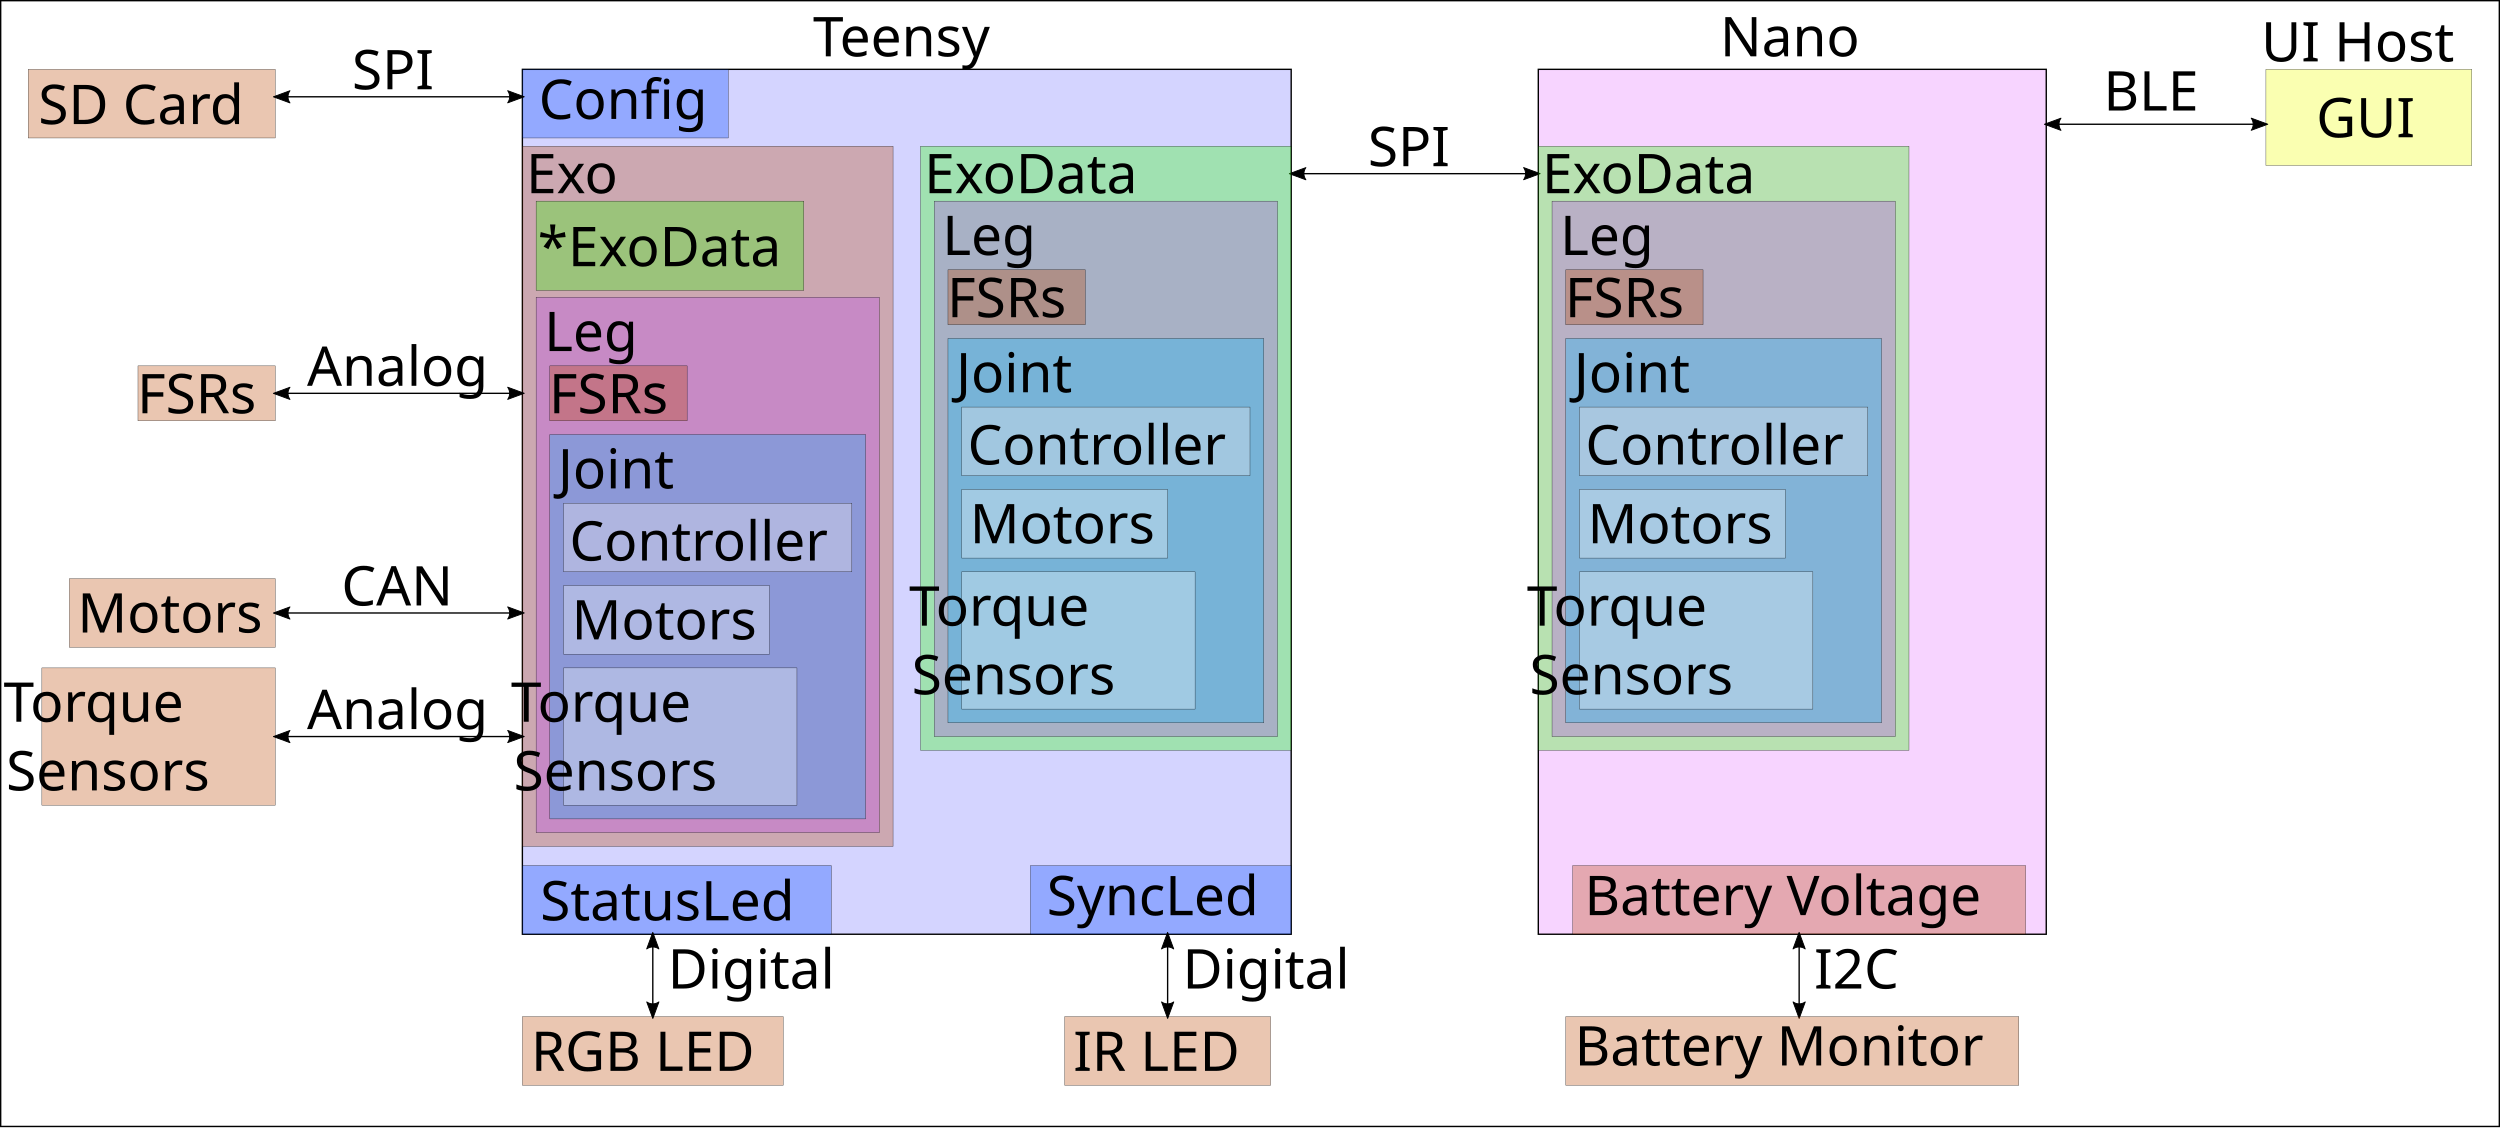
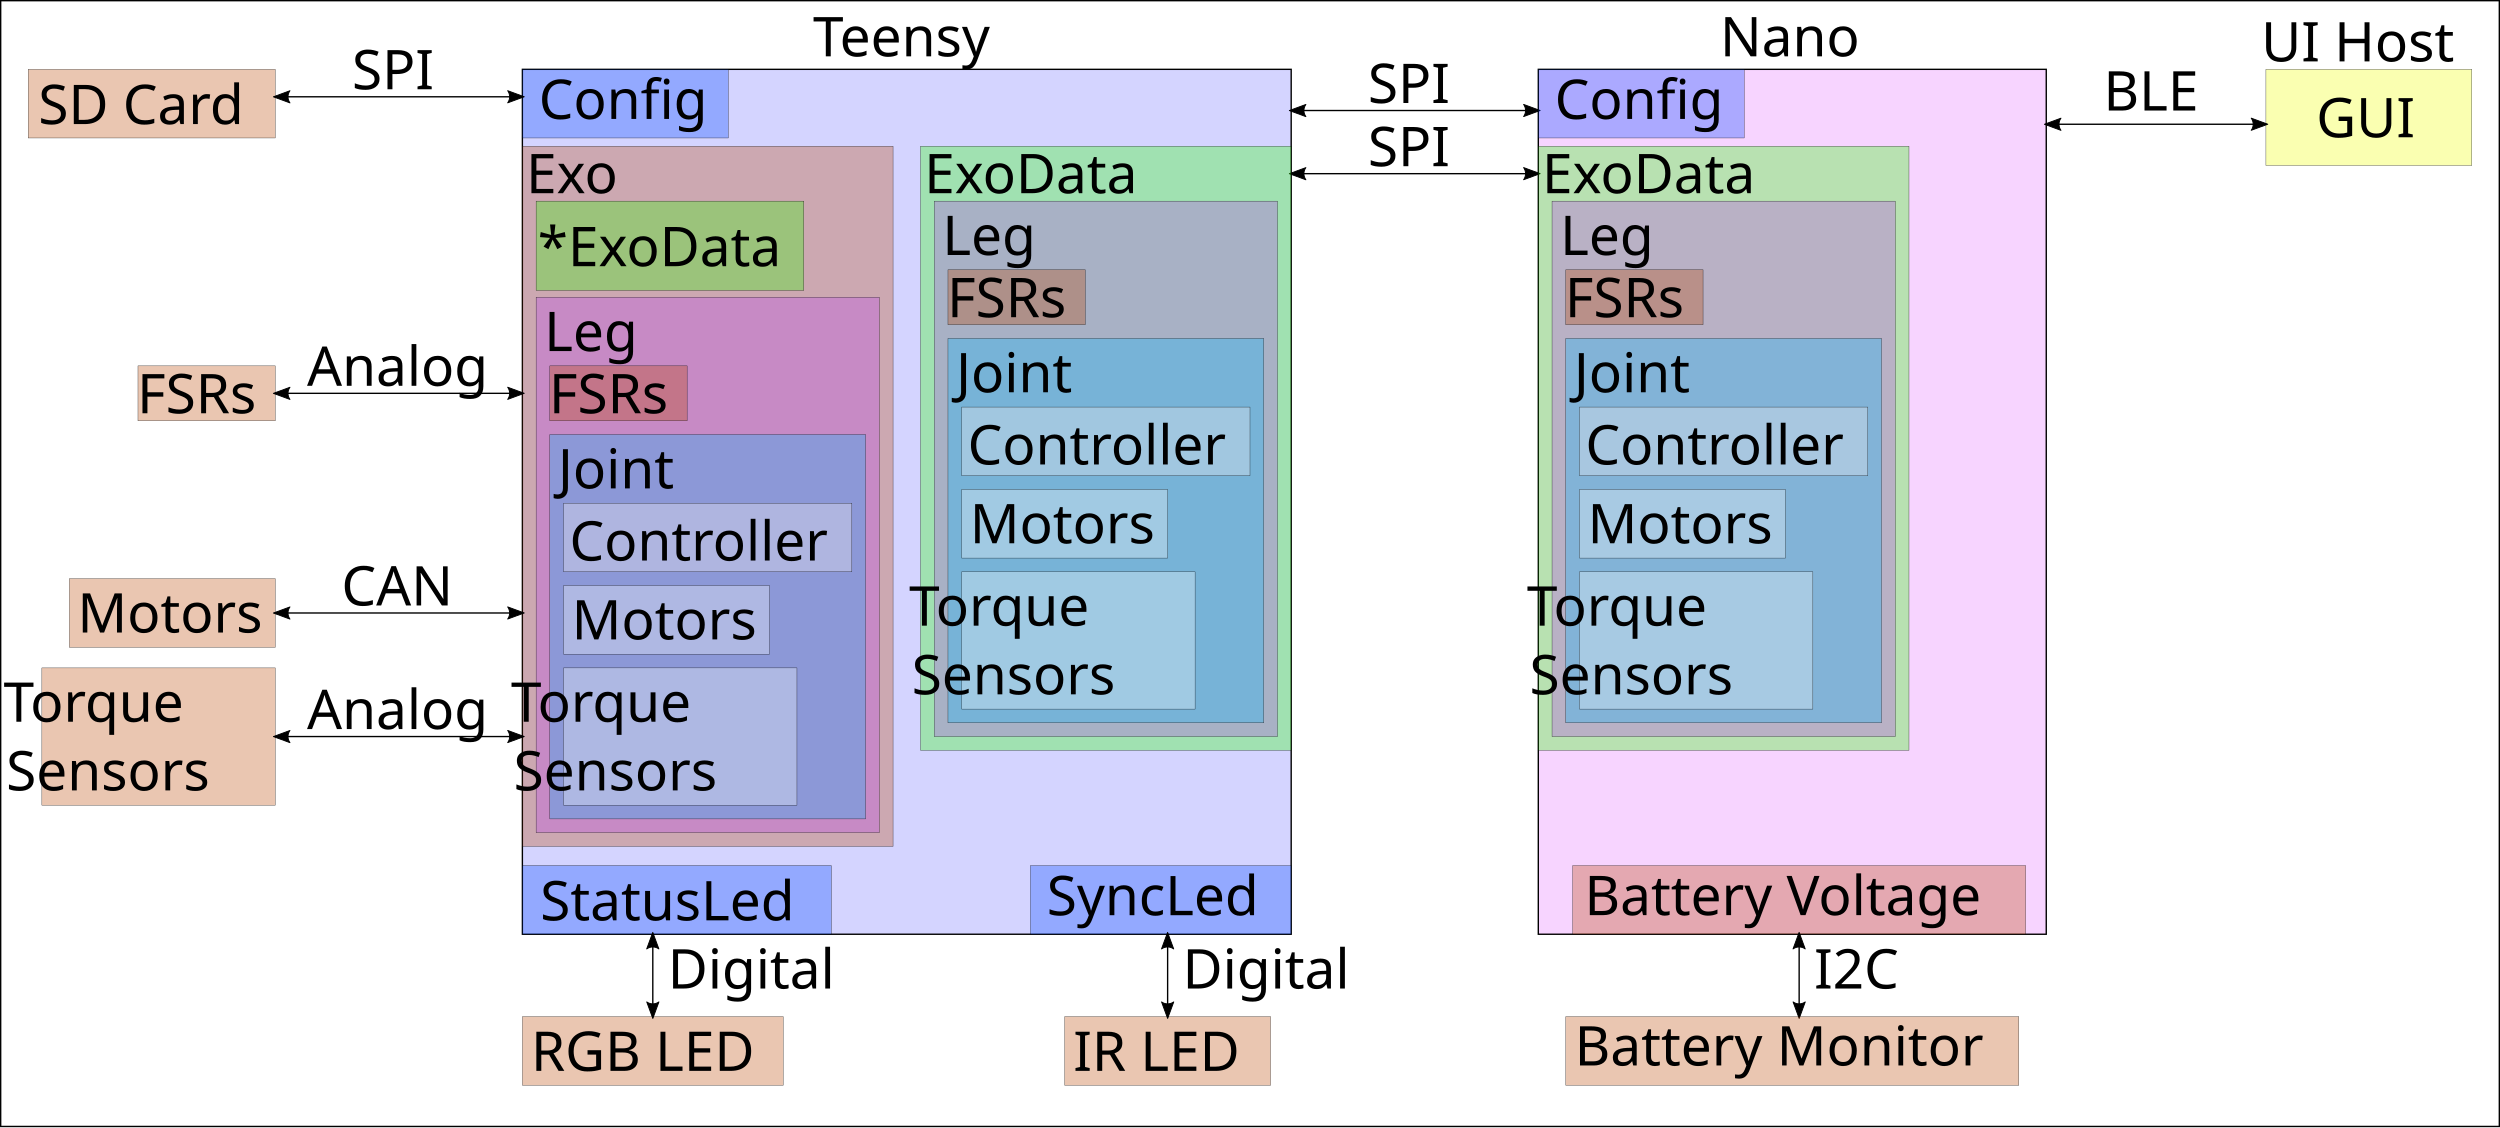
<svg xmlns="http://www.w3.org/2000/svg" width="481.807mm" height="217.223mm" viewBox="0 0 481.807 217.223" version="1.1" id="svg8">
  <defs id="defs2">
    <marker style="overflow:visible" id="Arrow2Lend" refX="0" refY="0" orient="auto">
      <path transform="matrix(-1.1,0,0,-1.1,-1.1,0)" d="M 8.719,4.034 -2.207,0.016 8.719,-4.002 c -1.745,2.372 -1.735,5.617 -6e-7,8.035 z" style="fill:#000000;fill-opacity:1;fill-rule:evenodd;stroke:#000000;stroke-width:0.625;stroke-linejoin:round;stroke-opacity:1" id="path936" />
    </marker>
    <marker style="overflow:visible" id="Arrow2Lstart" refX="0" refY="0" orient="auto">
      <path transform="matrix(1.1,0,0,1.1,1.1,0)" d="M 8.719,4.034 -2.207,0.016 8.719,-4.002 c -1.745,2.372 -1.735,5.617 -6e-7,8.035 z" style="fill:#000000;fill-opacity:1;fill-rule:evenodd;stroke:#000000;stroke-width:0.625;stroke-linejoin:round;stroke-opacity:1" id="path933" />
    </marker>
    <marker style="overflow:visible" id="Arrow2Lstart-1" refX="0" refY="0" orient="auto">
      <path transform="matrix(1.1,0,0,1.1,1.1,0)" d="M 8.719,4.034 -2.207,0.016 8.719,-4.002 c -1.745,2.372 -1.735,5.617 -6e-7,8.035 z" style="fill:#000000;fill-opacity:1;fill-rule:evenodd;stroke:#000000;stroke-width:0.625;stroke-linejoin:round;stroke-opacity:1" id="path933-3" />
    </marker>
    <marker style="overflow:visible" id="Arrow2Lend-1" refX="0" refY="0" orient="auto">
      <path transform="matrix(-1.1,0,0,-1.1,-1.1,0)" d="M 8.719,4.034 -2.207,0.016 8.719,-4.002 c -1.745,2.372 -1.735,5.617 -6e-7,8.035 z" style="fill:#000000;fill-opacity:1;fill-rule:evenodd;stroke:#000000;stroke-width:0.625;stroke-linejoin:round;stroke-opacity:1" id="path936-7" />
    </marker>
    <marker style="overflow:visible" id="Arrow2Lstart-17" refX="0" refY="0" orient="auto">
      <path transform="matrix(1.1,0,0,1.1,1.1,0)" d="M 8.719,4.034 -2.207,0.016 8.719,-4.002 c -1.745,2.372 -1.735,5.617 -6e-7,8.035 z" style="fill:#000000;fill-opacity:1;fill-rule:evenodd;stroke:#000000;stroke-width:0.625;stroke-linejoin:round;stroke-opacity:1" id="path933-9" />
    </marker>
    <marker style="overflow:visible" id="Arrow2Lend-14" refX="0" refY="0" orient="auto">
      <path transform="matrix(-1.1,0,0,-1.1,-1.1,0)" d="M 8.719,4.034 -2.207,0.016 8.719,-4.002 c -1.745,2.372 -1.735,5.617 -6e-7,8.035 z" style="fill:#000000;fill-opacity:1;fill-rule:evenodd;stroke:#000000;stroke-width:0.625;stroke-linejoin:round;stroke-opacity:1" id="path936-0" />
    </marker>
    <marker style="overflow:visible" id="Arrow2Lstart-7" refX="0" refY="0" orient="auto">
      <path transform="matrix(1.1,0,0,1.1,1.1,0)" d="M 8.719,4.034 -2.207,0.016 8.719,-4.002 c -1.745,2.372 -1.735,5.617 -6e-7,8.035 z" style="fill:#000000;fill-opacity:1;fill-rule:evenodd;stroke:#000000;stroke-width:0.625;stroke-linejoin:round;stroke-opacity:1" id="path933-0" />
    </marker>
    <marker style="overflow:visible" id="Arrow2Lend-9" refX="0" refY="0" orient="auto">
      <path transform="matrix(-1.1,0,0,-1.1,-1.1,0)" d="M 8.719,4.034 -2.207,0.016 8.719,-4.002 c -1.745,2.372 -1.735,5.617 -6e-7,8.035 z" style="fill:#000000;fill-opacity:1;fill-rule:evenodd;stroke:#000000;stroke-width:0.625;stroke-linejoin:round;stroke-opacity:1" id="path936-4" />
    </marker>
    <marker style="overflow:visible" id="Arrow2Lstart-7-8" refX="0" refY="0" orient="auto">
      <path transform="matrix(1.1,0,0,1.1,1.1,0)" d="M 8.719,4.034 -2.207,0.016 8.719,-4.002 c -1.745,2.372 -1.735,5.617 -6e-7,8.035 z" style="fill:#000000;fill-opacity:1;fill-rule:evenodd;stroke:#000000;stroke-width:0.625;stroke-linejoin:round;stroke-opacity:1" id="path933-0-4" />
    </marker>
    <marker style="overflow:visible" id="Arrow2Lend-9-6" refX="0" refY="0" orient="auto">
      <path transform="matrix(-1.1,0,0,-1.1,-1.1,0)" d="M 8.719,4.034 -2.207,0.016 8.719,-4.002 c -1.745,2.372 -1.735,5.617 -6e-7,8.035 z" style="fill:#000000;fill-opacity:1;fill-rule:evenodd;stroke:#000000;stroke-width:0.625;stroke-linejoin:round;stroke-opacity:1" id="path936-4-8" />
    </marker>
    <marker style="overflow:visible" id="Arrow2Lstart-7-8-3" refX="0" refY="0" orient="auto">
      <path transform="matrix(1.1,0,0,1.1,1.1,0)" d="M 8.719,4.034 -2.207,0.016 8.719,-4.002 c -1.745,2.372 -1.735,5.617 -6e-7,8.035 z" style="fill:#000000;fill-opacity:1;fill-rule:evenodd;stroke:#000000;stroke-width:0.625;stroke-linejoin:round;stroke-opacity:1" id="path933-0-4-3" />
    </marker>
    <marker style="overflow:visible" id="Arrow2Lend-9-6-4" refX="0" refY="0" orient="auto">
      <path transform="matrix(-1.1,0,0,-1.1,-1.1,0)" d="M 8.719,4.034 -2.207,0.016 8.719,-4.002 c -1.745,2.372 -1.735,5.617 -6e-7,8.035 z" style="fill:#000000;fill-opacity:1;fill-rule:evenodd;stroke:#000000;stroke-width:0.625;stroke-linejoin:round;stroke-opacity:1" id="path936-4-8-0" />
    </marker>
    <marker style="overflow:visible" id="Arrow2Lstart-0" refX="0" refY="0" orient="auto">
      <path transform="matrix(1.1,0,0,1.1,1.1,0)" d="M 8.719,4.034 -2.207,0.016 8.719,-4.002 c -1.745,2.372 -1.735,5.617 -6e-7,8.035 z" style="fill:#000000;fill-opacity:1;fill-rule:evenodd;stroke:#000000;stroke-width:0.625;stroke-linejoin:round;stroke-opacity:1" id="path933-2" />
    </marker>
    <marker style="overflow:visible" id="Arrow2Lend-95" refX="0" refY="0" orient="auto">
      <path transform="matrix(-1.1,0,0,-1.1,-1.1,0)" d="M 8.719,4.034 -2.207,0.016 8.719,-4.002 c -1.745,2.372 -1.735,5.617 -6e-7,8.035 z" style="fill:#000000;fill-opacity:1;fill-rule:evenodd;stroke:#000000;stroke-width:0.625;stroke-linejoin:round;stroke-opacity:1" id="path936-06" />
    </marker>
    <marker style="overflow:visible" id="Arrow2Lstart-2" refX="0" refY="0" orient="auto">
      <path transform="matrix(1.1,0,0,1.1,1.1,0)" d="M 8.719,4.034 -2.207,0.016 8.719,-4.002 c -1.745,2.372 -1.735,5.617 -6e-7,8.035 z" style="fill:#000000;fill-opacity:1;fill-rule:evenodd;stroke:#000000;stroke-width:0.625;stroke-linejoin:round;stroke-opacity:1" id="path933-8" />
    </marker>
    <marker style="overflow:visible" id="Arrow2Lend-19" refX="0" refY="0" orient="auto">
      <path transform="matrix(-1.1,0,0,-1.1,-1.1,0)" d="M 8.719,4.034 -2.207,0.016 8.719,-4.002 c -1.745,2.372 -1.735,5.617 -6e-7,8.035 z" style="fill:#000000;fill-opacity:1;fill-rule:evenodd;stroke:#000000;stroke-width:0.625;stroke-linejoin:round;stroke-opacity:1" id="path936-2" />
    </marker>
    <marker style="overflow:visible" id="Arrow2Lstart-2-2" refX="0" refY="0" orient="auto">
      <path transform="matrix(1.1,0,0,1.1,1.1,0)" d="M 8.719,4.034 -2.207,0.016 8.719,-4.002 c -1.745,2.372 -1.735,5.617 -6e-7,8.035 z" style="fill:#000000;fill-opacity:1;fill-rule:evenodd;stroke:#000000;stroke-width:0.625;stroke-linejoin:round;stroke-opacity:1" id="path933-8-4" />
    </marker>
    <marker style="overflow:visible" id="Arrow2Lend-19-3" refX="0" refY="0" orient="auto">
      <path transform="matrix(-1.1,0,0,-1.1,-1.1,0)" d="M 8.719,4.034 -2.207,0.016 8.719,-4.002 c -1.745,2.372 -1.735,5.617 -6e-7,8.035 z" style="fill:#000000;fill-opacity:1;fill-rule:evenodd;stroke:#000000;stroke-width:0.625;stroke-linejoin:round;stroke-opacity:1" id="path936-2-5" />
    </marker>
    <marker style="overflow:visible" id="Arrow2Lstart-2-2-2" refX="0" refY="0" orient="auto">
      <path transform="matrix(1.1,0,0,1.1,1.1,0)" d="M 8.719,4.034 -2.207,0.016 8.719,-4.002 c -1.745,2.372 -1.735,5.617 -6e-7,8.035 z" style="fill:#000000;fill-opacity:1;fill-rule:evenodd;stroke:#000000;stroke-width:0.625;stroke-linejoin:round;stroke-opacity:1" id="path933-8-4-7" />
    </marker>
    <marker style="overflow:visible" id="Arrow2Lend-19-3-7" refX="0" refY="0" orient="auto">
      <path transform="matrix(-1.1,0,0,-1.1,-1.1,0)" d="M 8.719,4.034 -2.207,0.016 8.719,-4.002 c -1.745,2.372 -1.735,5.617 -6e-7,8.035 z" style="fill:#000000;fill-opacity:1;fill-rule:evenodd;stroke:#000000;stroke-width:0.625;stroke-linejoin:round;stroke-opacity:1" id="path936-2-5-2" />
+     </marker>
+     <marker style="overflow:visible" id="Arrow2Lstart-72" refX="0" refY="0" orient="auto">
+       <path transform="matrix(1.1,0,0,1.1,1.1,0)" d="M 8.719,4.034 -2.207,0.016 8.719,-4.002 c -1.745,2.372 -1.735,5.617 -6e-7,8.035 z" style="fill:#000000;fill-opacity:1;fill-rule:evenodd;stroke:#000000;stroke-width:0.625;stroke-linejoin:round;stroke-opacity:1" id="path933-94" />
+     </marker>
+     <marker style="overflow:visible" id="Arrow2Lend-5" refX="0" refY="0" orient="auto">
+       <path transform="matrix(-1.1,0,0,-1.1,-1.1,0)" d="M 8.719,4.034 -2.207,0.016 8.719,-4.002 c -1.745,2.372 -1.735,5.617 -6e-7,8.035 z" style="fill:#000000;fill-opacity:1;fill-rule:evenodd;stroke:#000000;stroke-width:0.625;stroke-linejoin:round;stroke-opacity:1" id="path936-8" />
    </marker>
  </defs>
  <g id="layer1" transform="translate(143.0075,-15.7425)">
    <rect style="fill:#ffffff;fill-opacity:1;stroke:#000000;stroke-width:0.265;stroke-miterlimit:4;stroke-dasharray:none;stroke-opacity:1" id="rect4505" width="481.542" height="216.958" x="-142.875" y="15.875" />
    <rect style="fill:#0000ff;fill-opacity:0.169;fill-rule:evenodd;stroke:#000000;stroke-width:0.267;stroke-opacity:1" id="rect10" width="148.167" height="166.688" x="-42.333" y="29.104" />
    <rect style="fill:#d400ff;fill-opacity:0.169;fill-rule:evenodd;stroke:#000000;stroke-width:0.267;stroke-opacity:1" id="rect10-5" width="97.896" height="166.688" x="153.458" y="29.104" />
    <text xml:space="preserve" style="font-style:normal;font-weight:normal;font-size:10.583px;line-height:1.25;font-family:sans-serif;fill:#000000;fill-opacity:1;stroke:none;stroke-width:0.265" x="13.674" y="26.595" id="text859">
      <tspan id="tspan857" x="13.674" y="26.595" style="stroke-width:0.265">Teensy</tspan>
    </text>
    <text xml:space="preserve" style="font-style:normal;font-weight:normal;font-size:10.583px;line-height:1.25;font-family:sans-serif;fill:#000000;fill-opacity:1;stroke:none;stroke-width:0.265" x="188.467" y="26.595" id="text859-0">
      <tspan id="tspan857-0" x="188.467" y="26.595" style="stroke-width:0.265">Nano</tspan>
    </text>
    <text xml:space="preserve" style="font-style:normal;font-weight:normal;font-size:10.583px;line-height:1.25;font-family:sans-serif;fill:#000000;fill-opacity:1;stroke:none;stroke-width:0.265" x="292.773" y="27.58" id="text887">
      <tspan id="tspan885" x="292.773" y="27.58" style="stroke-width:0.265">UI Host</tspan>
    </text>
    <rect style="fill:#efff00;fill-opacity:0.305;fill-rule:evenodd;stroke:#000000;stroke-width:0.057;stroke-opacity:1" id="rect10-5-7" width="39.687" height="18.521" x="293.688" y="29.104" />
    <text xml:space="preserve" style="font-style:normal;font-weight:normal;font-size:10.583px;line-height:1.25;font-family:sans-serif;fill:#000000;fill-opacity:1;stroke:none;stroke-width:0.265" x="303.385" y="42.202" id="text911">
      <tspan id="tspan909" x="303.385" y="42.202" style="stroke-width:0.265">GUI</tspan>
    </text>
    <g id="g2566" transform="translate(3.3333333e-6,11.64167)">
      <path style="fill:none;stroke:#000000;stroke-width:0.265;stroke-linecap:butt;stroke-linejoin:miter;stroke-miterlimit:4;stroke-dasharray:none;stroke-opacity:1;marker-start:url(#Arrow2Lstart);marker-end:url(#Arrow2Lend)" d="m 105.833,37.571 h 47.625" id="path913" />
      <text xml:space="preserve" style="font-style:normal;font-weight:normal;font-size:10.583px;line-height:1.25;font-family:sans-serif;fill:#000000;fill-opacity:1;stroke:none;stroke-width:0.265" x="120.618" y="36.126" id="text1231">
        <tspan id="tspan1229" x="120.618" y="36.126" style="stroke-width:0.265">SPI</tspan>
      </text>
+       <path style="fill:none;stroke:#000000;stroke-width:0.265;stroke-linecap:butt;stroke-linejoin:miter;stroke-miterlimit:4;stroke-dasharray:none;stroke-opacity:1;marker-start:url(#Arrow2Lstart-72);marker-end:url(#Arrow2Lend-5)" d="m 105.833,25.4 47.625,0" id="path913-34" />
+       <text xml:space="preserve" style="font-style:normal;font-weight:normal;font-size:10.583px;line-height:1.25;font-family:sans-serif;fill:#000000;fill-opacity:1;stroke:none;stroke-width:0.265" x="120.618" y="23.956" id="text1231-95">
+         <tspan id="tspan1229-9" x="120.618" y="23.956" style="stroke-width:0.265">SPI</tspan>
+       </text>
    </g>
    <path style="fill:none;stroke:#000000;stroke-width:0.265;stroke-linecap:butt;stroke-linejoin:miter;stroke-miterlimit:4;stroke-dasharray:none;stroke-opacity:1;marker-start:url(#Arrow2Lstart-1);marker-end:url(#Arrow2Lend-1)" d="M 251.354,39.688 H 293.688" id="path913-9" />
    <text xml:space="preserve" style="font-style:normal;font-weight:normal;font-size:10.583px;line-height:1.25;font-family:sans-serif;fill:#000000;fill-opacity:1;stroke:none;stroke-width:0.265" x="262.379" y="37.042" id="text1231-3">
      <tspan id="tspan1229-8" x="262.379" y="37.042" style="stroke-width:0.265">BLE</tspan>
    </text>
    <g id="g1499-5-0-6" transform="translate(-300.9635,80.96249)">
      <rect style="fill:#bc4600;fill-opacity:0.305;fill-rule:evenodd;stroke:#000000;stroke-width:0.057;stroke-opacity:1" id="rect10-5-7-7-8-7-9" width="39.688" height="13.229" x="171.318" y="46.302" />
      <text xml:space="preserve" style="font-style:normal;font-weight:normal;font-size:10.583px;line-height:1.25;font-family:sans-serif;fill:#000000;fill-opacity:1;stroke:none;stroke-width:0.265" x="172.878" y="56.684" id="text911-1-1-5-7">
        <tspan id="tspan909-5-0-6-3" x="172.878" y="56.684" style="stroke-width:0.265">Motors</tspan>
      </text>
    </g>
    <g id="g1499-5-0-6-9-6" transform="translate(-306.2552,100.8062)">
      <rect style="fill:#bc4600;fill-opacity:0.305;fill-rule:evenodd;stroke:#000000;stroke-width:0.057;stroke-opacity:1" id="rect10-5-7-7-8-7-9-8-3" width="44.979" height="26.458" x="171.318" y="43.656" />
      <text xml:space="preserve" style="font-style:normal;font-weight:normal;font-size:10.583px;line-height:1.25;font-family:sans-serif;fill:#000000;fill-opacity:1;stroke:none;stroke-width:0.265" x="193.678" y="54.038" id="text911-1-1-5-7-3-6">
        <tspan id="tspan909-5-0-6-3-4-1" x="193.678" y="54.038" style="text-align:center;text-anchor:middle;stroke-width:0.265">Torque</tspan>
        <tspan x="193.678" y="67.267" style="text-align:center;text-anchor:middle;stroke-width:0.265" id="tspan1879-9">Sensors</tspan>
      </text>
    </g>
    <g id="g2249" transform="translate(-50.27083,-19.57917)">
      <g id="g1499-5-0" transform="translate(-113.1094,1.322914)">
        <rect style="fill:#bc4600;fill-opacity:0.305;fill-rule:evenodd;stroke:#000000;stroke-width:0.057;stroke-opacity:1" id="rect10-5-7-7-8-7" width="71.438" height="134.938" x="121.047" y="62.177" />
        <text xml:space="preserve" style="font-style:normal;font-weight:normal;font-size:10.583px;line-height:1.25;font-family:sans-serif;fill:#000000;fill-opacity:1;stroke:none;stroke-width:0.265" x="121.76" y="71.236" id="text911-1-1-5">
          <tspan id="tspan909-5-0-6" x="121.76" y="71.236" style="stroke-width:0.265">Exo</tspan>
        </text>
      </g>
      <g id="g1499-5-6" transform="translate(-142.875,30.42708)">
        <rect style="fill:#2dff00;fill-opacity:0.305;fill-rule:evenodd;stroke:#000000;stroke-width:0.057;stroke-opacity:1" id="rect10-5-7-7-8-2" width="51.594" height="17.198" x="153.458" y="43.656" />
        <text xml:space="preserve" style="font-style:normal;font-weight:normal;font-size:10.583px;line-height:1.25;font-family:sans-serif;fill:#000000;fill-opacity:1;stroke:none;stroke-width:0.265" x="153.771" y="56.196" id="text911-1-1-4">
          <tspan id="tspan909-5-0-4" x="153.771" y="56.196" style="stroke-width:0.265">*ExoData</tspan>
        </text>
      </g>
      <g id="g1499-5-0-6-6" transform="translate(-160.7344,46.30208)">
        <rect style="fill:#bc46f2;fill-opacity:0.305;fill-rule:evenodd;stroke:#000000;stroke-width:0.057;stroke-opacity:1" id="rect10-5-7-7-8-7-9-6" width="66.146" height="103.188" x="171.318" y="46.302" />
        <text xml:space="preserve" style="font-style:normal;font-weight:normal;font-size:10.583px;line-height:1.25;font-family:sans-serif;fill:#000000;fill-opacity:1;stroke:none;stroke-width:0.265" x="172.878" y="56.684" id="text911-1-1-5-7-7">
          <tspan id="tspan909-5-0-6-3-7" x="172.878" y="56.684" style="stroke-width:0.265">Leg</tspan>
        </text>
        <g id="g1499-5-0-6-2" transform="translate(2.645843,26.45833)">
          <rect style="fill:#09baff;fill-opacity:0.305;fill-rule:evenodd;stroke:#000000;stroke-width:0.057;stroke-opacity:1" id="rect10-5-7-7-8-7-9-28" width="60.854" height="74.083" x="171.318" y="46.302" />
          <text xml:space="preserve" style="font-style:normal;font-weight:normal;font-size:10.583px;line-height:1.25;font-family:sans-serif;fill:#000000;fill-opacity:1;stroke:none;stroke-width:0.265" x="172.878" y="56.684" id="text911-1-1-5-7-84">
            <tspan id="tspan909-5-0-6-3-5" x="172.878" y="56.684" style="stroke-width:0.265">Joint</tspan>
          </text>
          <g id="g1499-5-0-6-4" transform="translate(14.55208,6.614581)">
            <rect style="fill:#fff6f5;fill-opacity:0.305;fill-rule:evenodd;stroke:#000000;stroke-width:0.057;stroke-opacity:1" id="rect10-5-7-7-8-7-9-64" width="55.562" height="13.229" x="159.411" y="52.917" />
            <text xml:space="preserve" style="font-style:normal;font-weight:normal;font-size:10.583px;line-height:1.25;font-family:sans-serif;fill:#000000;fill-opacity:1;stroke:none;stroke-width:0.265" x="160.556" y="63.981" id="text911-1-1-5-7-9">
              <tspan id="tspan909-5-0-6-3-2" x="160.556" y="63.981" style="stroke-width:0.265">Controller</tspan>
            </text>
          </g>
        </g>
        <g id="g1499-5-0-6-61" transform="translate(5.291677,55.5625)">
          <rect style="fill:#ffffff;fill-opacity:0.305;fill-rule:evenodd;stroke:#000000;stroke-width:0.057;stroke-opacity:1" id="rect10-5-7-7-8-7-9-5" width="39.688" height="13.229" x="171.318" y="46.302" />
          <text xml:space="preserve" style="font-style:normal;font-weight:normal;font-size:10.583px;line-height:1.25;font-family:sans-serif;fill:#000000;fill-opacity:1;stroke:none;stroke-width:0.265" x="172.878" y="56.684" id="text911-1-1-5-7-6">
            <tspan id="tspan909-5-0-6-3-1" x="172.878" y="56.684" style="stroke-width:0.265">Motors</tspan>
          </text>
        </g>
      </g>
      <g id="g1499-5-0-6-99-0" transform="translate(-159.4114,58.20833)">
        <rect style="fill:#bc4600;fill-opacity:0.305;fill-rule:evenodd;stroke:#000000;stroke-width:0.057;stroke-opacity:1" id="rect10-5-7-7-8-7-9-2-5" width="26.458" height="10.583" x="172.641" y="47.625" />
        <text xml:space="preserve" style="font-style:normal;font-weight:normal;font-size:10.583px;line-height:1.25;font-family:sans-serif;fill:#000000;fill-opacity:1;stroke:none;stroke-width:0.265" x="172.475" y="56.764" id="text911-1-1-5-7-8-2">
          <tspan id="tspan909-5-0-6-3-3-3" x="172.475" y="56.764" style="stroke-width:0.265">FSRs</tspan>
        </text>
      </g>
      <g id="g1499-5-0-6-9-6-9" transform="translate(-155.4427,120.3854)">
        <rect style="fill:#fdffff;fill-opacity:0.305;fill-rule:evenodd;stroke:#000000;stroke-width:0.057;stroke-opacity:1" id="rect10-5-7-7-8-7-9-8-3-1" width="44.979" height="26.458" x="171.318" y="43.656" />
        <text xml:space="preserve" style="font-style:normal;font-weight:normal;font-size:10.583px;line-height:1.25;font-family:sans-serif;fill:#000000;fill-opacity:1;stroke:none;stroke-width:0.265" x="193.678" y="54.038" id="text911-1-1-5-7-3-6-7">
          <tspan id="tspan909-5-0-6-3-4-1-4" x="193.678" y="54.038" style="text-align:center;text-anchor:middle;stroke-width:0.265">Torque</tspan>
          <tspan x="193.678" y="67.267" style="text-align:center;text-anchor:middle;stroke-width:0.265" id="tspan1879-9-9">Sensors</tspan>
        </text>
      </g>
    </g>
    <g id="g1499-5-0-6-99-0-1" transform="translate(-289.0573,38.62916)">
      <rect style="fill:#bc4600;fill-opacity:0.305;fill-rule:evenodd;stroke:#000000;stroke-width:0.057;stroke-opacity:1" id="rect10-5-7-7-8-7-9-2-5-8" width="26.458" height="10.583" x="172.641" y="47.625" />
      <text xml:space="preserve" style="font-style:normal;font-weight:normal;font-size:10.583px;line-height:1.25;font-family:sans-serif;fill:#000000;fill-opacity:1;stroke:none;stroke-width:0.265" x="172.475" y="56.764" id="text911-1-1-5-7-8-2-0">
        <tspan id="tspan909-5-0-6-3-3-3-0" x="172.475" y="56.764" style="stroke-width:0.265">FSRs</tspan>
      </text>
    </g>
    <g id="g2249-0" transform="translate(26.45833,-19.57917)">
      <g id="g1499-5-0-2" transform="translate(-113.1094,1.322914)">
        <rect style="fill:#2dff00;fill-opacity:0.305;fill-rule:evenodd;stroke:#000000;stroke-width:0.057;stroke-opacity:1" id="rect10-5-7-7-8-7-4" width="71.438" height="116.417" x="121.047" y="62.177" />
        <text xml:space="preserve" style="font-style:normal;font-weight:normal;font-size:10.583px;line-height:1.25;font-family:sans-serif;fill:#000000;fill-opacity:1;stroke:none;stroke-width:0.265" x="121.76" y="71.236" id="text911-1-1-5-0">
          <tspan id="tspan909-5-0-6-0" x="121.76" y="71.236" style="stroke-width:0.265">ExoData</tspan>
        </text>
      </g>
      <g id="g1499-5-0-6-6-5" transform="translate(-160.7344,27.78125)">
        <rect style="fill:#bc46f2;fill-opacity:0.305;fill-rule:evenodd;stroke:#000000;stroke-width:0.057;stroke-opacity:1" id="rect10-5-7-7-8-7-9-6-6" width="66.146" height="103.188" x="171.318" y="46.302" />
        <text xml:space="preserve" style="font-style:normal;font-weight:normal;font-size:10.583px;line-height:1.25;font-family:sans-serif;fill:#000000;fill-opacity:1;stroke:none;stroke-width:0.265" x="172.878" y="56.684" id="text911-1-1-5-7-7-0">
          <tspan id="tspan909-5-0-6-3-7-9" x="172.878" y="56.684" style="stroke-width:0.265">Leg</tspan>
        </text>
        <g id="g1499-5-0-6-2-4" transform="translate(2.645843,26.45833)">
          <rect style="fill:#09baff;fill-opacity:0.305;fill-rule:evenodd;stroke:#000000;stroke-width:0.057;stroke-opacity:1" id="rect10-5-7-7-8-7-9-28-0" width="60.854" height="74.083" x="171.318" y="46.302" />
          <text xml:space="preserve" style="font-style:normal;font-weight:normal;font-size:10.583px;line-height:1.25;font-family:sans-serif;fill:#000000;fill-opacity:1;stroke:none;stroke-width:0.265" x="172.878" y="56.684" id="text911-1-1-5-7-84-5">
            <tspan id="tspan909-5-0-6-3-5-5" x="172.878" y="56.684" style="stroke-width:0.265">Joint</tspan>
          </text>
          <g id="g1499-5-0-6-4-0" transform="translate(14.55208,6.614581)">
            <rect style="fill:#fff6f5;fill-opacity:0.305;fill-rule:evenodd;stroke:#000000;stroke-width:0.057;stroke-opacity:1" id="rect10-5-7-7-8-7-9-64-4" width="55.562" height="13.229" x="159.411" y="52.917" />
            <text xml:space="preserve" style="font-style:normal;font-weight:normal;font-size:10.583px;line-height:1.25;font-family:sans-serif;fill:#000000;fill-opacity:1;stroke:none;stroke-width:0.265" x="160.556" y="63.981" id="text911-1-1-5-7-9-0">
              <tspan id="tspan909-5-0-6-3-2-3" x="160.556" y="63.981" style="stroke-width:0.265">Controller</tspan>
            </text>
          </g>
        </g>
        <g id="g1499-5-0-6-61-4" transform="translate(5.291677,55.5625)">
          <rect style="fill:#ffffff;fill-opacity:0.305;fill-rule:evenodd;stroke:#000000;stroke-width:0.057;stroke-opacity:1" id="rect10-5-7-7-8-7-9-5-8" width="39.688" height="13.229" x="171.318" y="46.302" />
          <text xml:space="preserve" style="font-style:normal;font-weight:normal;font-size:10.583px;line-height:1.25;font-family:sans-serif;fill:#000000;fill-opacity:1;stroke:none;stroke-width:0.265" x="172.878" y="56.684" id="text911-1-1-5-7-6-2">
            <tspan id="tspan909-5-0-6-3-1-8" x="172.878" y="56.684" style="stroke-width:0.265">Motors</tspan>
          </text>
        </g>
      </g>
      <g id="g1499-5-0-6-99-0-7" transform="translate(-159.4114,39.6875)">
        <rect style="fill:#bc4600;fill-opacity:0.305;fill-rule:evenodd;stroke:#000000;stroke-width:0.057;stroke-opacity:1" id="rect10-5-7-7-8-7-9-2-5-7" width="26.458" height="10.583" x="172.641" y="47.625" />
        <text xml:space="preserve" style="font-style:normal;font-weight:normal;font-size:10.583px;line-height:1.25;font-family:sans-serif;fill:#000000;fill-opacity:1;stroke:none;stroke-width:0.265" x="172.475" y="56.764" id="text911-1-1-5-7-8-2-6">
          <tspan id="tspan909-5-0-6-3-3-3-8" x="172.475" y="56.764" style="stroke-width:0.265">FSRs</tspan>
        </text>
      </g>
      <g id="g1499-5-0-6-9-6-9-9" transform="translate(-155.4427,101.8646)">
        <rect style="fill:#fdffff;fill-opacity:0.305;fill-rule:evenodd;stroke:#000000;stroke-width:0.057;stroke-opacity:1" id="rect10-5-7-7-8-7-9-8-3-1-4" width="44.979" height="26.458" x="171.318" y="43.656" />
        <text xml:space="preserve" style="font-style:normal;font-weight:normal;font-size:10.583px;line-height:1.25;font-family:sans-serif;fill:#000000;fill-opacity:1;stroke:none;stroke-width:0.265" x="193.678" y="54.038" id="text911-1-1-5-7-3-6-7-5">
          <tspan id="tspan909-5-0-6-3-4-1-4-9" x="193.678" y="54.038" style="text-align:center;text-anchor:middle;stroke-width:0.265">Torque</tspan>
          <tspan x="193.678" y="67.267" style="text-align:center;text-anchor:middle;stroke-width:0.265" id="tspan1879-9-9-8">Sensors</tspan>
        </text>
      </g>
    </g>
    <g id="g2249-0-4" transform="translate(145.5208,-19.57917)">
      <g id="g1499-5-0-2-9" transform="translate(-113.1094,1.322914)">
        <rect style="fill:#2dff00;fill-opacity:0.305;fill-rule:evenodd;stroke:#000000;stroke-width:0.057;stroke-opacity:1" id="rect10-5-7-7-8-7-4-8" width="71.438" height="116.417" x="121.047" y="62.177" />
        <text xml:space="preserve" style="font-style:normal;font-weight:normal;font-size:10.583px;line-height:1.25;font-family:sans-serif;fill:#000000;fill-opacity:1;stroke:none;stroke-width:0.265" x="121.76" y="71.236" id="text911-1-1-5-0-9">
          <tspan id="tspan909-5-0-6-0-5" x="121.76" y="71.236" style="stroke-width:0.265">ExoData</tspan>
        </text>
      </g>
      <g id="g1499-5-0-6-6-5-8" transform="translate(-160.7344,27.78125)">
        <rect style="fill:#bc46f2;fill-opacity:0.305;fill-rule:evenodd;stroke:#000000;stroke-width:0.057;stroke-opacity:1" id="rect10-5-7-7-8-7-9-6-6-5" width="66.146" height="103.188" x="171.318" y="46.302" />
        <text xml:space="preserve" style="font-style:normal;font-weight:normal;font-size:10.583px;line-height:1.25;font-family:sans-serif;fill:#000000;fill-opacity:1;stroke:none;stroke-width:0.265" x="172.878" y="56.684" id="text911-1-1-5-7-7-0-2">
          <tspan id="tspan909-5-0-6-3-7-9-8" x="172.878" y="56.684" style="stroke-width:0.265">Leg</tspan>
        </text>
        <g id="g1499-5-0-6-2-4-8" transform="translate(2.645843,26.45833)">
          <rect style="fill:#09baff;fill-opacity:0.305;fill-rule:evenodd;stroke:#000000;stroke-width:0.057;stroke-opacity:1" id="rect10-5-7-7-8-7-9-28-0-7" width="60.854" height="74.083" x="171.318" y="46.302" />
          <text xml:space="preserve" style="font-style:normal;font-weight:normal;font-size:10.583px;line-height:1.25;font-family:sans-serif;fill:#000000;fill-opacity:1;stroke:none;stroke-width:0.265" x="172.878" y="56.684" id="text911-1-1-5-7-84-5-5">
            <tspan id="tspan909-5-0-6-3-5-5-2" x="172.878" y="56.684" style="stroke-width:0.265">Joint</tspan>
          </text>
          <g id="g1499-5-0-6-4-0-9" transform="translate(14.55208,6.614581)">
            <rect style="fill:#fff6f5;fill-opacity:0.305;fill-rule:evenodd;stroke:#000000;stroke-width:0.057;stroke-opacity:1" id="rect10-5-7-7-8-7-9-64-4-8" width="55.562" height="13.229" x="159.411" y="52.917" />
            <text xml:space="preserve" style="font-style:normal;font-weight:normal;font-size:10.583px;line-height:1.25;font-family:sans-serif;fill:#000000;fill-opacity:1;stroke:none;stroke-width:0.265" x="160.556" y="63.981" id="text911-1-1-5-7-9-0-5">
              <tspan id="tspan909-5-0-6-3-2-3-0" x="160.556" y="63.981" style="stroke-width:0.265">Controller</tspan>
            </text>
          </g>
        </g>
        <g id="g1499-5-0-6-61-4-8" transform="translate(5.291677,55.5625)">
          <rect style="fill:#ffffff;fill-opacity:0.305;fill-rule:evenodd;stroke:#000000;stroke-width:0.057;stroke-opacity:1" id="rect10-5-7-7-8-7-9-5-8-1" width="39.688" height="13.229" x="171.318" y="46.302" />
          <text xml:space="preserve" style="font-style:normal;font-weight:normal;font-size:10.583px;line-height:1.25;font-family:sans-serif;fill:#000000;fill-opacity:1;stroke:none;stroke-width:0.265" x="172.878" y="56.684" id="text911-1-1-5-7-6-2-0">
            <tspan id="tspan909-5-0-6-3-1-8-9" x="172.878" y="56.684" style="stroke-width:0.265">Motors</tspan>
          </text>
        </g>
      </g>
      <g id="g1499-5-0-6-99-0-7-7" transform="translate(-159.4114,39.6875)">
        <rect style="fill:#bc4600;fill-opacity:0.305;fill-rule:evenodd;stroke:#000000;stroke-width:0.057;stroke-opacity:1" id="rect10-5-7-7-8-7-9-2-5-7-8" width="26.458" height="10.583" x="172.641" y="47.625" />
        <text xml:space="preserve" style="font-style:normal;font-weight:normal;font-size:10.583px;line-height:1.25;font-family:sans-serif;fill:#000000;fill-opacity:1;stroke:none;stroke-width:0.265" x="172.475" y="56.764" id="text911-1-1-5-7-8-2-6-0">
          <tspan id="tspan909-5-0-6-3-3-3-8-8" x="172.475" y="56.764" style="stroke-width:0.265">FSRs</tspan>
        </text>
      </g>
      <g id="g1499-5-0-6-9-6-9-9-9" transform="translate(-155.4427,101.8646)">
        <rect style="fill:#fdffff;fill-opacity:0.305;fill-rule:evenodd;stroke:#000000;stroke-width:0.057;stroke-opacity:1" id="rect10-5-7-7-8-7-9-8-3-1-4-2" width="44.979" height="26.458" x="171.318" y="43.656" />
        <text xml:space="preserve" style="font-style:normal;font-weight:normal;font-size:10.583px;line-height:1.25;font-family:sans-serif;fill:#000000;fill-opacity:1;stroke:none;stroke-width:0.265" x="193.678" y="54.038" id="text911-1-1-5-7-3-6-7-5-0">
          <tspan id="tspan909-5-0-6-3-4-1-4-9-3" x="193.678" y="54.038" style="text-align:center;text-anchor:middle;stroke-width:0.265">Torque</tspan>
          <tspan x="193.678" y="67.267" style="text-align:center;text-anchor:middle;stroke-width:0.265" id="tspan1879-9-9-8-6">Sensors</tspan>
        </text>
      </g>
    </g>
    <g id="g2566-2" transform="translate(-195.7917,96.30828)">
      <path style="fill:none;stroke:#000000;stroke-width:0.265;stroke-linecap:butt;stroke-linejoin:miter;stroke-miterlimit:4;stroke-dasharray:none;stroke-opacity:1;marker-start:url(#Arrow2Lstart-7);marker-end:url(#Arrow2Lend-9)" d="m 105.833,37.571 h 47.625" id="path913-4" />
      <text xml:space="preserve" style="font-style:normal;font-weight:normal;font-size:10.583px;line-height:1.25;font-family:sans-serif;fill:#000000;fill-opacity:1;stroke:none;stroke-width:0.265" x="118.585" y="36.126" id="text1231-8">
        <tspan id="tspan1229-6" x="118.585" y="36.126" style="stroke-width:0.265">CAN</tspan>
      </text>
    </g>
    <g id="g2566-2-6" transform="translate(-195.7917,53.975)">
      <path style="fill:none;stroke:#000000;stroke-width:0.265;stroke-linecap:butt;stroke-linejoin:miter;stroke-miterlimit:4;stroke-dasharray:none;stroke-opacity:1;marker-start:url(#Arrow2Lstart-7-8);marker-end:url(#Arrow2Lend-9-6)" d="m 105.833,37.571 h 47.625" id="path913-4-4" />
      <text xml:space="preserve" style="font-style:normal;font-weight:normal;font-size:10.583px;line-height:1.25;font-family:sans-serif;fill:#000000;fill-opacity:1;stroke:none;stroke-width:0.265" x="111.952" y="36.126" id="text1231-8-6">
        <tspan id="tspan1229-6-6" x="111.952" y="36.126" style="stroke-width:0.265">Analog</tspan>
      </text>
    </g>
    <g id="g1499-5-0-6-1" transform="translate(-213.651,-17.19792)">
      <rect style="fill:#004aff;fill-opacity:0.305;fill-rule:evenodd;stroke:#000000;stroke-width:0.057;stroke-opacity:1" id="rect10-5-7-7-8-7-9-3" width="39.688" height="13.229" x="171.318" y="46.302" />
      <text xml:space="preserve" style="font-style:normal;font-weight:normal;font-size:10.583px;line-height:1.25;font-family:sans-serif;fill:#000000;fill-opacity:1;stroke:none;stroke-width:0.265" x="174.478" y="55.87" id="text911-1-1-5-7-5">
        <tspan id="tspan909-5-0-6-3-8" x="174.478" y="55.87" style="stroke-width:0.265">Config</tspan>
      </text>
    </g>
    <g id="g1499-5-0-6-5" transform="translate(-308.901,-17.19791)">
      <rect style="fill:#bc4600;fill-opacity:0.305;fill-rule:evenodd;stroke:#000000;stroke-width:0.057;stroke-opacity:1" id="rect10-5-7-7-8-7-9-56" width="47.625" height="13.229" x="171.318" y="46.302" />
      <text xml:space="preserve" style="font-style:normal;font-weight:normal;font-size:10.583px;line-height:1.25;font-family:sans-serif;fill:#000000;fill-opacity:1;stroke:none;stroke-width:0.265" x="173.279" y="56.857" id="text911-1-1-5-7-92">
        <tspan id="tspan909-5-0-6-3-9" x="173.279" y="56.857" style="stroke-width:0.265">SD Card</tspan>
      </text>
    </g>
    <g id="g2566-9" transform="translate(-195.7917,-3.174989)">
      <path style="fill:none;stroke:#000000;stroke-width:0.265;stroke-linecap:butt;stroke-linejoin:miter;stroke-miterlimit:4;stroke-dasharray:none;stroke-opacity:1;marker-start:url(#Arrow2Lstart-0);marker-end:url(#Arrow2Lend-95)" d="m 105.833,37.571 h 47.625" id="path913-3" />
      <text xml:space="preserve" style="font-style:normal;font-weight:normal;font-size:10.583px;line-height:1.25;font-family:sans-serif;fill:#000000;fill-opacity:1;stroke:none;stroke-width:0.265" x="120.618" y="36.126" id="text1231-2">
        <tspan id="tspan1229-2" x="120.618" y="36.126" style="stroke-width:0.265">SPI</tspan>
      </text>
    </g>
    <g id="g1499-5-0-6-5-1" transform="translate(-11.24479,136.2604)">
      <rect style="fill:#bc4600;fill-opacity:0.305;fill-rule:evenodd;stroke:#000000;stroke-width:0.057;stroke-opacity:1" id="rect10-5-7-7-8-7-9-56-9" width="87.313" height="13.229" x="171.318" y="46.302" />
      <text xml:space="preserve" style="font-style:normal;font-weight:normal;font-size:10.583px;line-height:1.25;font-family:sans-serif;fill:#000000;fill-opacity:1;stroke:none;stroke-width:0.265" x="173.602" y="55.844" id="text911-1-1-5-7-92-8">
        <tspan id="tspan909-5-0-6-3-9-4" x="173.602" y="55.844" style="stroke-width:0.265">Battery Voltage</tspan>
      </text>
    </g>
    <g id="g2566-2-6-3" transform="translate(-195.7917,120.1208)">
      <path style="fill:none;stroke:#000000;stroke-width:0.265;stroke-linecap:butt;stroke-linejoin:miter;stroke-miterlimit:4;stroke-dasharray:none;stroke-opacity:1;marker-start:url(#Arrow2Lstart-7-8-3);marker-end:url(#Arrow2Lend-9-6-4)" d="m 105.833,37.571 h 47.625" id="path913-4-4-2" />
      <text xml:space="preserve" style="font-style:normal;font-weight:normal;font-size:10.583px;line-height:1.25;font-family:sans-serif;fill:#000000;fill-opacity:1;stroke:none;stroke-width:0.265" x="111.952" y="36.126" id="text1231-8-6-7">
        <tspan id="tspan1229-6-6-7" x="111.952" y="36.126" style="stroke-width:0.265">Analog</tspan>
      </text>
    </g>
    <g id="g2566-4" transform="translate(76.72917,182.0334)">
      <path style="fill:none;stroke:#000000;stroke-width:0.265;stroke-linecap:butt;stroke-linejoin:miter;stroke-miterlimit:4;stroke-dasharray:none;stroke-opacity:1;marker-start:url(#Arrow2Lstart-2);marker-end:url(#Arrow2Lend-19)" d="m 127,13.758 0,15.875" id="path913-95" />
      <text xml:space="preserve" style="font-style:normal;font-weight:normal;font-size:10.583px;line-height:1.25;font-family:sans-serif;fill:#000000;fill-opacity:1;stroke:none;stroke-width:0.265" x="129.878" y="24.22" id="text1231-9">
        <tspan id="tspan1229-1" x="129.878" y="24.22" style="stroke-width:0.265">I2C</tspan>
      </text>
    </g>
    <g id="g1499-5-0-6-5-1-1" transform="translate(-12.56771,165.3646)">
      <rect style="fill:#bc4600;fill-opacity:0.305;fill-rule:evenodd;stroke:#000000;stroke-width:0.057;stroke-opacity:1" id="rect10-5-7-7-8-7-9-56-9-8" width="87.313" height="13.229" x="171.318" y="46.302" />
      <text xml:space="preserve" style="font-style:normal;font-weight:normal;font-size:10.583px;line-height:1.25;font-family:sans-serif;fill:#000000;fill-opacity:1;stroke:none;stroke-width:0.265" x="173.031" y="55.725" id="text911-1-1-5-7-92-8-7">
        <tspan id="tspan909-5-0-6-3-9-4-5" x="173.031" y="55.725" style="stroke-width:0.265">Battery Monitor</tspan>
      </text>
    </g>
    <g id="g1499-5-0-6-1-3" transform="translate(-115.7552,136.2604)">
      <rect style="fill:#004aff;fill-opacity:0.305;fill-rule:evenodd;stroke:#000000;stroke-width:0.057;stroke-opacity:1" id="rect10-5-7-7-8-7-9-3-6" width="50.271" height="13.229" x="171.318" y="46.302" />
      <text xml:space="preserve" style="font-style:normal;font-weight:normal;font-size:10.583px;line-height:1.25;font-family:sans-serif;fill:#000000;fill-opacity:1;stroke:none;stroke-width:0.265" x="174.478" y="55.87" id="text911-1-1-5-7-5-3">
        <tspan id="tspan909-5-0-6-3-8-4" x="174.478" y="55.87" style="stroke-width:0.265">SyncLed</tspan>
      </text>
    </g>
    <g id="g1499-5-0-6-11" transform="translate(-109.1406,165.3646)">
      <rect style="fill:#bc4600;fill-opacity:0.305;fill-rule:evenodd;stroke:#000000;stroke-width:0.057;stroke-opacity:1" id="rect10-5-7-7-8-7-9-2" width="39.688" height="13.229" x="171.318" y="46.302" />
      <text xml:space="preserve" style="font-style:normal;font-weight:normal;font-size:10.583px;line-height:1.25;font-family:sans-serif;fill:#000000;fill-opacity:1;stroke:none;stroke-width:0.265" x="172.982" y="56.764" id="text911-1-1-5-7-0">
        <tspan id="tspan909-5-0-6-3-4" x="172.982" y="56.764" style="stroke-width:0.265">IR LED</tspan>
      </text>
    </g>
    <g id="g2566-4-4" transform="translate(-44.97917,182.0334)">
      <path style="fill:none;stroke:#000000;stroke-width:0.265;stroke-linecap:butt;stroke-linejoin:miter;stroke-miterlimit:4;stroke-dasharray:none;stroke-opacity:1;marker-start:url(#Arrow2Lstart-2-2);marker-end:url(#Arrow2Lend-19-3)" d="M 127,13.758 V 29.633" id="path913-95-9" />
      <text xml:space="preserve" style="font-style:normal;font-weight:normal;font-size:10.583px;line-height:1.25;font-family:sans-serif;fill:#000000;fill-opacity:1;stroke:none;stroke-width:0.265" x="129.878" y="24.22" id="text1231-9-3">
        <tspan id="tspan1229-1-9" x="129.878" y="24.22" style="stroke-width:0.265">Digital</tspan>
      </text>
    </g>
    <g id="g1499-5-0-6-1-3-0" transform="translate(-213.651,136.2604)">
      <rect style="fill:#004aff;fill-opacity:0.305;fill-rule:evenodd;stroke:#000000;stroke-width:0.062;stroke-opacity:1" id="rect10-5-7-7-8-7-9-3-6-0" width="59.531" height="13.229" x="171.318" y="46.302" />
      <text xml:space="preserve" style="font-style:normal;font-weight:normal;font-size:10.583px;line-height:1.25;font-family:sans-serif;fill:#000000;fill-opacity:1;stroke:none;stroke-width:0.265" x="174.749" y="56.857" id="text911-1-1-5-7-5-3-1">
        <tspan id="tspan909-5-0-6-3-8-4-9" x="174.749" y="56.857" style="stroke-width:0.265">StatusLed</tspan>
      </text>
    </g>
    <g id="g1499-5-0-6-11-4" transform="translate(-213.651,165.3646)">
      <rect style="fill:#bc4600;fill-opacity:0.305;fill-rule:evenodd;stroke:#000000;stroke-width:0.057;stroke-opacity:1" id="rect10-5-7-7-8-7-9-2-4" width="50.271" height="13.229" x="171.318" y="46.302" />
      <text xml:space="preserve" style="font-style:normal;font-weight:normal;font-size:10.583px;line-height:1.25;font-family:sans-serif;fill:#000000;fill-opacity:1;stroke:none;stroke-width:0.265" x="172.982" y="56.764" id="text911-1-1-5-7-0-1">
        <tspan id="tspan909-5-0-6-3-4-9" x="172.982" y="56.764" style="stroke-width:0.265">RGB LED</tspan>
      </text>
    </g>
    <g id="g2566-4-4-0" transform="translate(-144.1979,182.0334)">
      <path style="fill:none;stroke:#000000;stroke-width:0.265;stroke-linecap:butt;stroke-linejoin:miter;stroke-miterlimit:4;stroke-dasharray:none;stroke-opacity:1;marker-start:url(#Arrow2Lstart-2-2-2);marker-end:url(#Arrow2Lend-19-3-7)" d="m 127,13.758 0,15.875" id="path913-95-9-9" />
      <text xml:space="preserve" style="font-style:normal;font-weight:normal;font-size:10.583px;line-height:1.25;font-family:sans-serif;fill:#000000;fill-opacity:1;stroke:none;stroke-width:0.265" x="129.878" y="24.22" id="text1231-9-3-6">
        <tspan id="tspan1229-1-9-5" x="129.878" y="24.22" style="stroke-width:0.265">Digital</tspan>
      </text>
    </g>
+     <g id="g1499-5-0-6-1-1" transform="translate(-17.85937,-17.19792)">
+       <rect style="fill:#004aff;fill-opacity:0.305;fill-rule:evenodd;stroke:#000000;stroke-width:0.057;stroke-opacity:1" id="rect10-5-7-7-8-7-9-3-65" width="39.688" height="13.229" x="171.318" y="46.302" />
+       <text xml:space="preserve" style="font-style:normal;font-weight:normal;font-size:10.583px;line-height:1.25;font-family:sans-serif;fill:#000000;fill-opacity:1;stroke:none;stroke-width:0.265" x="174.478" y="55.87" id="text911-1-1-5-7-5-7">
+         <tspan id="tspan909-5-0-6-3-8-1" x="174.478" y="55.87" style="stroke-width:0.265">Config</tspan>
+       </text>
+     </g>
  </g>
</svg>
